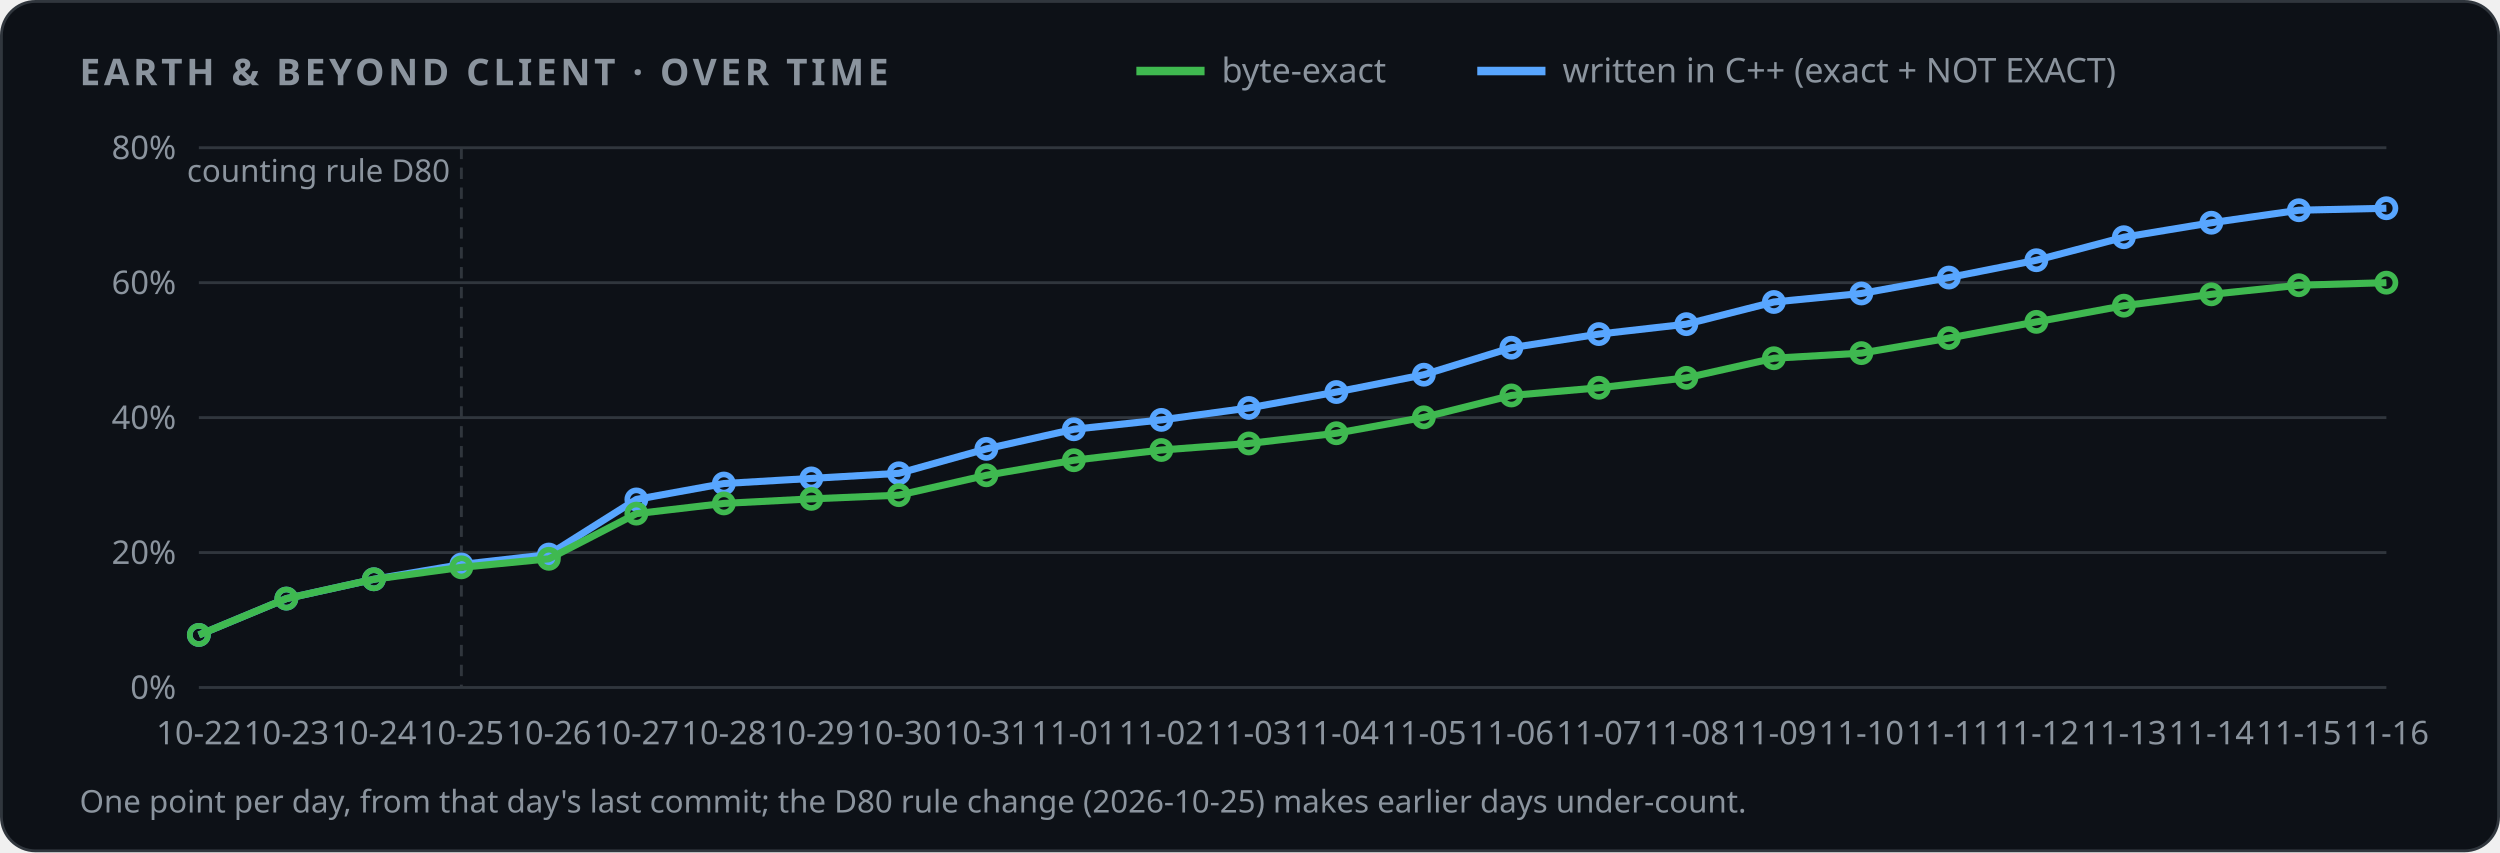
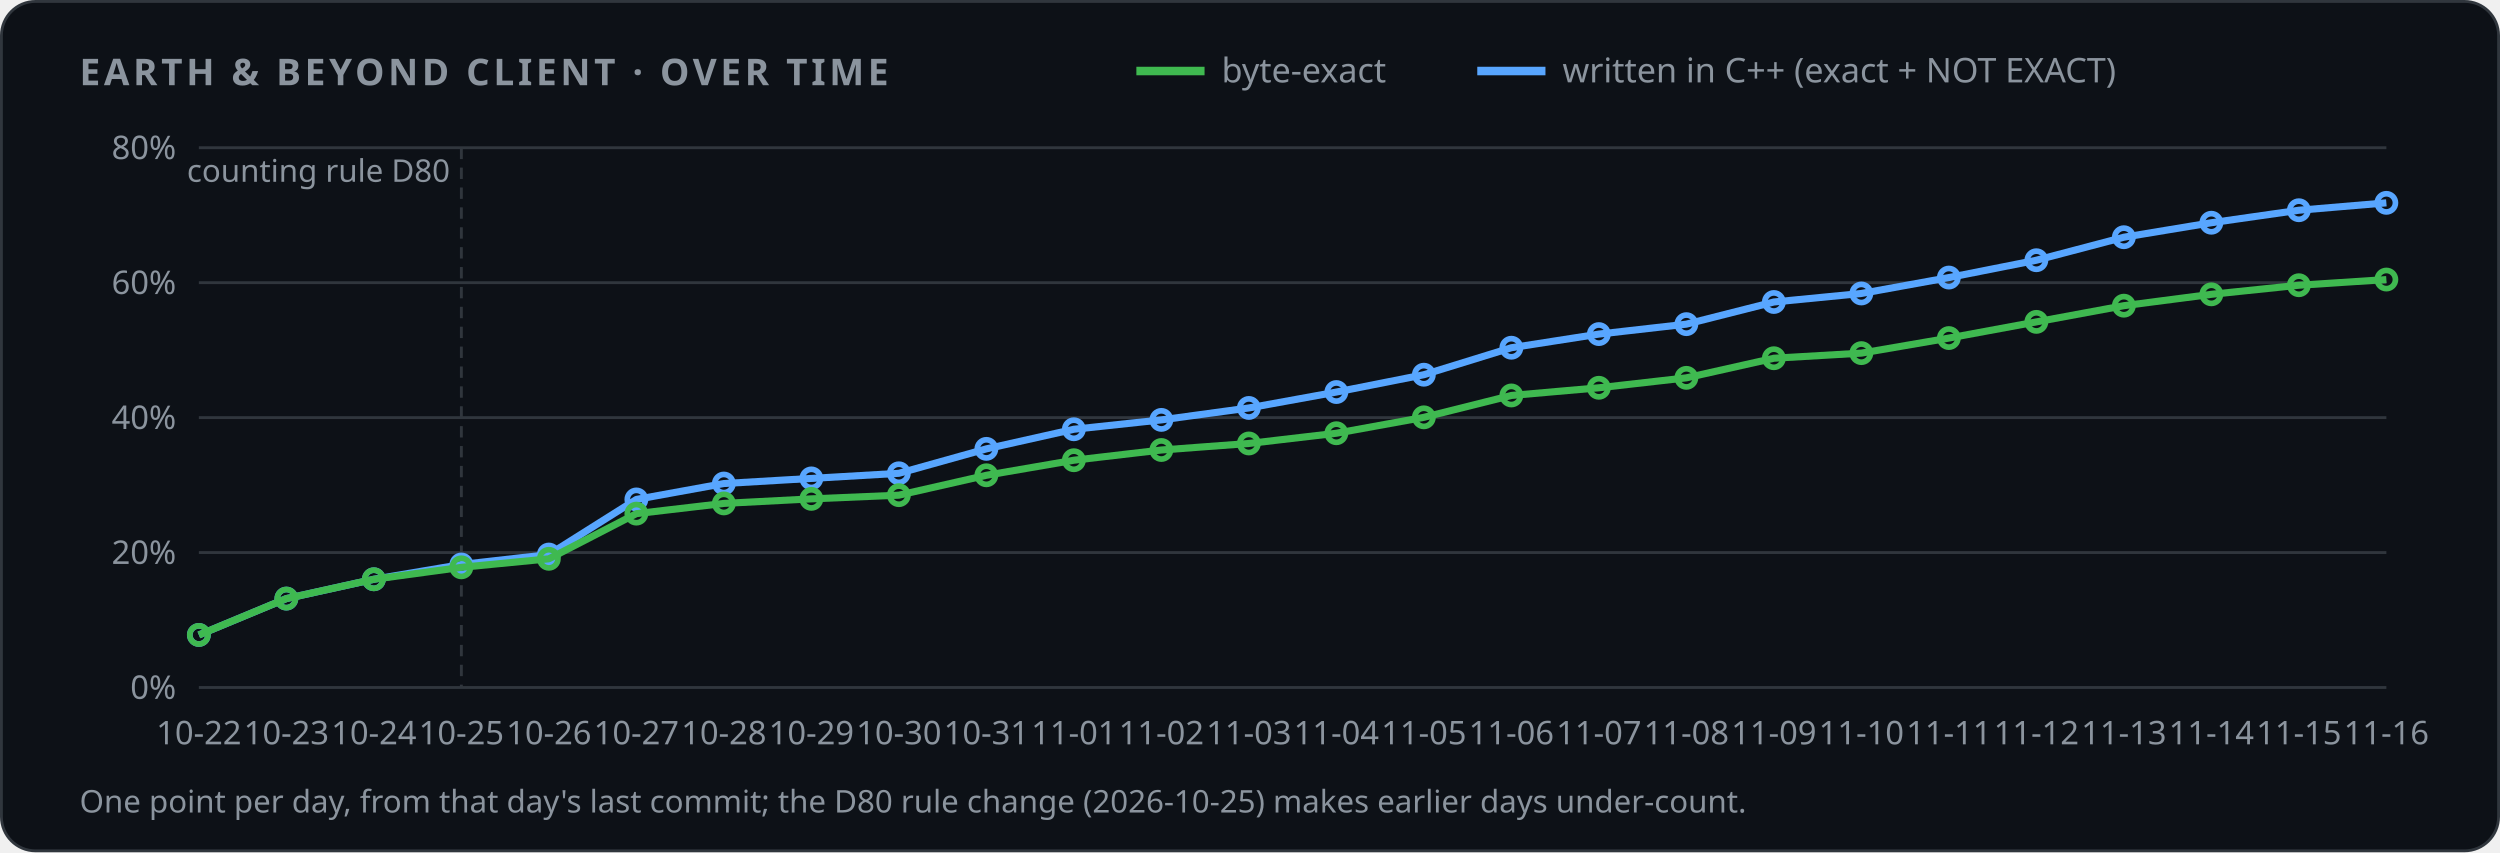
<svg xmlns="http://www.w3.org/2000/svg" width="880" height="300" viewBox="0 0 880 300" role="img" aria-labelledby="title desc">
  <style>
    .card { fill: #0d1117; stroke: #30363d; } .strong { fill: #f0f6fc; } .muted { fill: #8b949e; }
    .grid { stroke: #30363d; } .up { fill: #3fb950; } .down { fill: #f85149; }
    .s-exact { fill: #3fb950; } .s-notexact { fill: #d29922; } .s-stub { fill: #a371f7; }
    .s-third { fill: #238636; } .s-linker { fill: #1b4d2b; } .s-unattr { fill: #30363d; }
    .l-exact { stroke: #3fb950; } .l-written { stroke: #58a6ff; }
    @media (prefers-color-scheme: light) {
      .card { fill: #ffffff; stroke: #d0d7de; } .strong { fill: #1f2328; } .muted { fill: #59636e; }
      .grid { stroke: #d0d7de; } .up { fill: #1a7f37; } .down { fill: #cf222e; }
      .s-exact { fill: #1a7f37; } .s-third { fill: #4ac26b; } .s-linker { fill: #aceebb; } .s-unattr { fill: #d0d7de; }
      .l-exact { stroke: #1a7f37; } .l-written { stroke: #0969da; }
    }
  </style>
  <rect class="card" x="0.5" y="0.5" width="879" height="299" rx="12" />
  <g font-family="-apple-system,BlinkMacSystemFont,'Segoe UI','Noto Sans',Helvetica,Arial,sans-serif">
    <text x="28" y="30" class="muted" font-size="13" font-weight="600" letter-spacing="1.3">EARTH &amp; BEYOND CLIENT · OVER TIME</text>
    <line x1="400" x2="424" y1="25" y2="25" class="l-exact" stroke-width="3" />
    <text x="430" y="29" class="muted" font-size="12">byte-exact</text>
    <line x1="520" x2="544" y1="25" y2="25" class="l-written" stroke-width="3" />
    <text x="550" y="29" class="muted" font-size="12">written in C++ (exact + NOT EXACT)</text>
    <line x1="70" x2="840" y1="242.0" y2="242.0" class="grid" />
    <text x="62" y="246.0" class="muted" font-size="11.5" text-anchor="end">0%</text>
    <line x1="70" x2="840" y1="194.5" y2="194.5" class="grid" />
    <text x="62" y="198.5" class="muted" font-size="11.5" text-anchor="end">20%</text>
    <line x1="70" x2="840" y1="147.0" y2="147.0" class="grid" />
    <text x="62" y="151.0" class="muted" font-size="11.5" text-anchor="end">40%</text>
    <line x1="70" x2="840" y1="99.5" y2="99.5" class="grid" />
    <text x="62" y="103.5" class="muted" font-size="11.5" text-anchor="end">60%</text>
    <line x1="70" x2="840" y1="52.0" y2="52.0" class="grid" />
    <text x="62" y="56.0" class="muted" font-size="11.5" text-anchor="end">80%</text>
    <text x="70.0" y="262" class="muted" font-size="11.5" text-anchor="middle">10-22</text>
    <text x="100.8" y="262" class="muted" font-size="11.5" text-anchor="middle">10-23</text>
    <text x="131.6" y="262" class="muted" font-size="11.5" text-anchor="middle">10-24</text>
    <text x="162.4" y="262" class="muted" font-size="11.5" text-anchor="middle">10-25</text>
    <text x="193.2" y="262" class="muted" font-size="11.5" text-anchor="middle">10-26</text>
    <text x="224.0" y="262" class="muted" font-size="11.5" text-anchor="middle">10-27</text>
    <text x="254.8" y="262" class="muted" font-size="11.5" text-anchor="middle">10-28</text>
    <text x="285.6" y="262" class="muted" font-size="11.5" text-anchor="middle">10-29</text>
    <text x="316.4" y="262" class="muted" font-size="11.5" text-anchor="middle">10-30</text>
    <text x="347.2" y="262" class="muted" font-size="11.5" text-anchor="middle">10-31</text>
    <text x="378.0" y="262" class="muted" font-size="11.5" text-anchor="middle">11-01</text>
    <text x="408.8" y="262" class="muted" font-size="11.5" text-anchor="middle">11-02</text>
    <text x="439.6" y="262" class="muted" font-size="11.5" text-anchor="middle">11-03</text>
    <text x="470.4" y="262" class="muted" font-size="11.5" text-anchor="middle">11-04</text>
    <text x="501.2" y="262" class="muted" font-size="11.5" text-anchor="middle">11-05</text>
    <text x="532.0" y="262" class="muted" font-size="11.5" text-anchor="middle">11-06</text>
    <text x="562.8" y="262" class="muted" font-size="11.5" text-anchor="middle">11-07</text>
    <text x="593.6" y="262" class="muted" font-size="11.5" text-anchor="middle">11-08</text>
    <text x="624.4" y="262" class="muted" font-size="11.5" text-anchor="middle">11-09</text>
    <text x="655.2" y="262" class="muted" font-size="11.5" text-anchor="middle">11-10</text>
    <text x="686.0" y="262" class="muted" font-size="11.5" text-anchor="middle">11-11</text>
    <text x="716.8" y="262" class="muted" font-size="11.5" text-anchor="middle">11-12</text>
    <text x="747.6" y="262" class="muted" font-size="11.5" text-anchor="middle">11-13</text>
    <text x="778.4" y="262" class="muted" font-size="11.5" text-anchor="middle">11-14</text>
    <text x="809.2" y="262" class="muted" font-size="11.5" text-anchor="middle">11-15</text>
    <text x="840.0" y="262" class="muted" font-size="11.5" text-anchor="middle">11-16</text>
    <line x1="162.4" x2="162.4" y1="52" y2="242" class="grid" stroke-dasharray="4 3" />
    <text x="158.4" y="64" class="muted" font-size="11" text-anchor="end">counting rule D80</text>
-     <polyline points="70.0,223.5 100.8,210.7 131.6,203.9 162.4,198.7 193.2,195.2 224.0,175.8 254.8,170.2 285.6,168.4 316.4,166.6 347.2,158.0 378.0,151.1 408.8,147.8 439.6,143.6 470.4,138.0 501.2,131.9 532.0,122.4 562.8,117.6 593.6,114.1 624.4,106.3 655.2,103.3 686.0,97.7 716.8,91.6 747.6,83.5 778.4,78.4 809.2,74.0 840.0,73.3" fill="none" class="l-written" stroke-width="2.5" stroke-linejoin="round" />
+     <polyline points="70.0,223.5 100.8,210.7 131.6,203.9 162.4,198.7 193.2,195.2 224.0,175.8 254.8,170.2 285.6,168.4 316.4,166.6 347.2,158.0 378.0,151.1 408.8,147.8 439.6,143.6 470.4,138.0 501.2,131.9 532.0,122.4 562.8,117.6 593.6,114.1 624.4,106.3 655.2,103.3 686.0,97.7 716.8,91.6 747.6,83.5 778.4,78.4 809.2,74.0 840.0,71.4" fill="none" class="l-written" stroke-width="2.5" stroke-linejoin="round" />
    <circle cx="70.0" cy="223.5" r="3.2" class="l-written" fill="none" stroke-width="2" />
    <circle cx="100.8" cy="210.7" r="3.2" class="l-written" fill="none" stroke-width="2" />
    <circle cx="131.6" cy="203.9" r="3.2" class="l-written" fill="none" stroke-width="2" />
    <circle cx="162.4" cy="198.7" r="3.2" class="l-written" fill="none" stroke-width="2" />
    <circle cx="193.2" cy="195.2" r="3.2" class="l-written" fill="none" stroke-width="2" />
    <circle cx="224.0" cy="175.8" r="3.2" class="l-written" fill="none" stroke-width="2" />
    <circle cx="254.8" cy="170.2" r="3.2" class="l-written" fill="none" stroke-width="2" />
    <circle cx="285.6" cy="168.4" r="3.2" class="l-written" fill="none" stroke-width="2" />
    <circle cx="316.4" cy="166.6" r="3.2" class="l-written" fill="none" stroke-width="2" />
    <circle cx="347.2" cy="158.0" r="3.2" class="l-written" fill="none" stroke-width="2" />
    <circle cx="378.0" cy="151.1" r="3.2" class="l-written" fill="none" stroke-width="2" />
    <circle cx="408.8" cy="147.8" r="3.2" class="l-written" fill="none" stroke-width="2" />
    <circle cx="439.6" cy="143.6" r="3.2" class="l-written" fill="none" stroke-width="2" />
    <circle cx="470.4" cy="138.0" r="3.2" class="l-written" fill="none" stroke-width="2" />
    <circle cx="501.2" cy="131.9" r="3.2" class="l-written" fill="none" stroke-width="2" />
    <circle cx="532.0" cy="122.4" r="3.2" class="l-written" fill="none" stroke-width="2" />
    <circle cx="562.8" cy="117.6" r="3.2" class="l-written" fill="none" stroke-width="2" />
    <circle cx="593.6" cy="114.1" r="3.2" class="l-written" fill="none" stroke-width="2" />
    <circle cx="624.4" cy="106.3" r="3.2" class="l-written" fill="none" stroke-width="2" />
    <circle cx="655.2" cy="103.3" r="3.2" class="l-written" fill="none" stroke-width="2" />
    <circle cx="686.0" cy="97.7" r="3.2" class="l-written" fill="none" stroke-width="2" />
    <circle cx="716.8" cy="91.6" r="3.2" class="l-written" fill="none" stroke-width="2" />
    <circle cx="747.6" cy="83.5" r="3.2" class="l-written" fill="none" stroke-width="2" />
    <circle cx="778.4" cy="78.4" r="3.2" class="l-written" fill="none" stroke-width="2" />
    <circle cx="809.2" cy="74.0" r="3.2" class="l-written" fill="none" stroke-width="2" />
-     <circle cx="840.0" cy="73.3" r="3.2" class="l-written" fill="none" stroke-width="2" />
-     <polyline points="70.0,223.5 100.8,210.7 131.6,203.9 162.4,199.7 193.2,196.7 224.0,180.8 254.8,177.2 285.6,175.6 316.4,174.3 347.2,167.3 378.0,162.0 408.8,158.4 439.6,156.1 470.4,152.5 501.2,146.9 532.0,139.2 562.8,136.5 593.6,133.0 624.4,126.1 655.2,124.3 686.0,119.0 716.8,113.3 747.6,107.6 778.4,103.6 809.2,100.4 840.0,99.5" fill="none" class="l-exact" stroke-width="2.5" stroke-linejoin="round" />
+     <circle cx="840.0" cy="71.4" r="3.2" class="l-written" fill="none" stroke-width="2" />
+     <polyline points="70.0,223.5 100.8,210.7 131.6,203.9 162.4,199.7 193.2,196.7 224.0,180.8 254.8,177.2 285.6,175.6 316.4,174.3 347.2,167.3 378.0,162.0 408.8,158.4 439.6,156.1 470.4,152.5 501.2,146.9 532.0,139.2 562.8,136.5 593.6,133.0 624.4,126.1 655.2,124.3 686.0,119.0 716.8,113.3 747.6,107.6 778.4,103.6 809.2,100.4 840.0,98.4" fill="none" class="l-exact" stroke-width="2.5" stroke-linejoin="round" />
    <circle cx="70.0" cy="223.5" r="3.2" class="l-exact" fill="none" stroke-width="2" />
    <circle cx="100.8" cy="210.7" r="3.2" class="l-exact" fill="none" stroke-width="2" />
    <circle cx="131.6" cy="203.9" r="3.2" class="l-exact" fill="none" stroke-width="2" />
    <circle cx="162.4" cy="199.7" r="3.2" class="l-exact" fill="none" stroke-width="2" />
    <circle cx="193.2" cy="196.7" r="3.2" class="l-exact" fill="none" stroke-width="2" />
    <circle cx="224.0" cy="180.8" r="3.2" class="l-exact" fill="none" stroke-width="2" />
    <circle cx="254.8" cy="177.2" r="3.2" class="l-exact" fill="none" stroke-width="2" />
    <circle cx="285.6" cy="175.6" r="3.2" class="l-exact" fill="none" stroke-width="2" />
    <circle cx="316.4" cy="174.3" r="3.2" class="l-exact" fill="none" stroke-width="2" />
    <circle cx="347.2" cy="167.3" r="3.2" class="l-exact" fill="none" stroke-width="2" />
    <circle cx="378.0" cy="162.0" r="3.2" class="l-exact" fill="none" stroke-width="2" />
    <circle cx="408.8" cy="158.4" r="3.2" class="l-exact" fill="none" stroke-width="2" />
    <circle cx="439.6" cy="156.1" r="3.2" class="l-exact" fill="none" stroke-width="2" />
    <circle cx="470.4" cy="152.5" r="3.2" class="l-exact" fill="none" stroke-width="2" />
    <circle cx="501.2" cy="146.9" r="3.2" class="l-exact" fill="none" stroke-width="2" />
    <circle cx="532.0" cy="139.2" r="3.2" class="l-exact" fill="none" stroke-width="2" />
    <circle cx="562.8" cy="136.5" r="3.2" class="l-exact" fill="none" stroke-width="2" />
    <circle cx="593.6" cy="133.0" r="3.2" class="l-exact" fill="none" stroke-width="2" />
    <circle cx="624.4" cy="126.1" r="3.2" class="l-exact" fill="none" stroke-width="2" />
    <circle cx="655.2" cy="124.3" r="3.2" class="l-exact" fill="none" stroke-width="2" />
    <circle cx="686.0" cy="119.0" r="3.2" class="l-exact" fill="none" stroke-width="2" />
    <circle cx="716.8" cy="113.3" r="3.2" class="l-exact" fill="none" stroke-width="2" />
    <circle cx="747.6" cy="107.6" r="3.2" class="l-exact" fill="none" stroke-width="2" />
    <circle cx="778.4" cy="103.6" r="3.2" class="l-exact" fill="none" stroke-width="2" />
    <circle cx="809.2" cy="100.4" r="3.2" class="l-exact" fill="none" stroke-width="2" />
-     <circle cx="840.0" cy="99.5" r="3.2" class="l-exact" fill="none" stroke-width="2" />
+     <circle cx="840.0" cy="98.4" r="3.2" class="l-exact" fill="none" stroke-width="2" />
    <text x="28" y="286" class="muted" font-size="11">One point per day, from that day's last commit; the D80 rule change (2026-10-25) makes earlier days under-count.</text>
  </g>
</svg>
